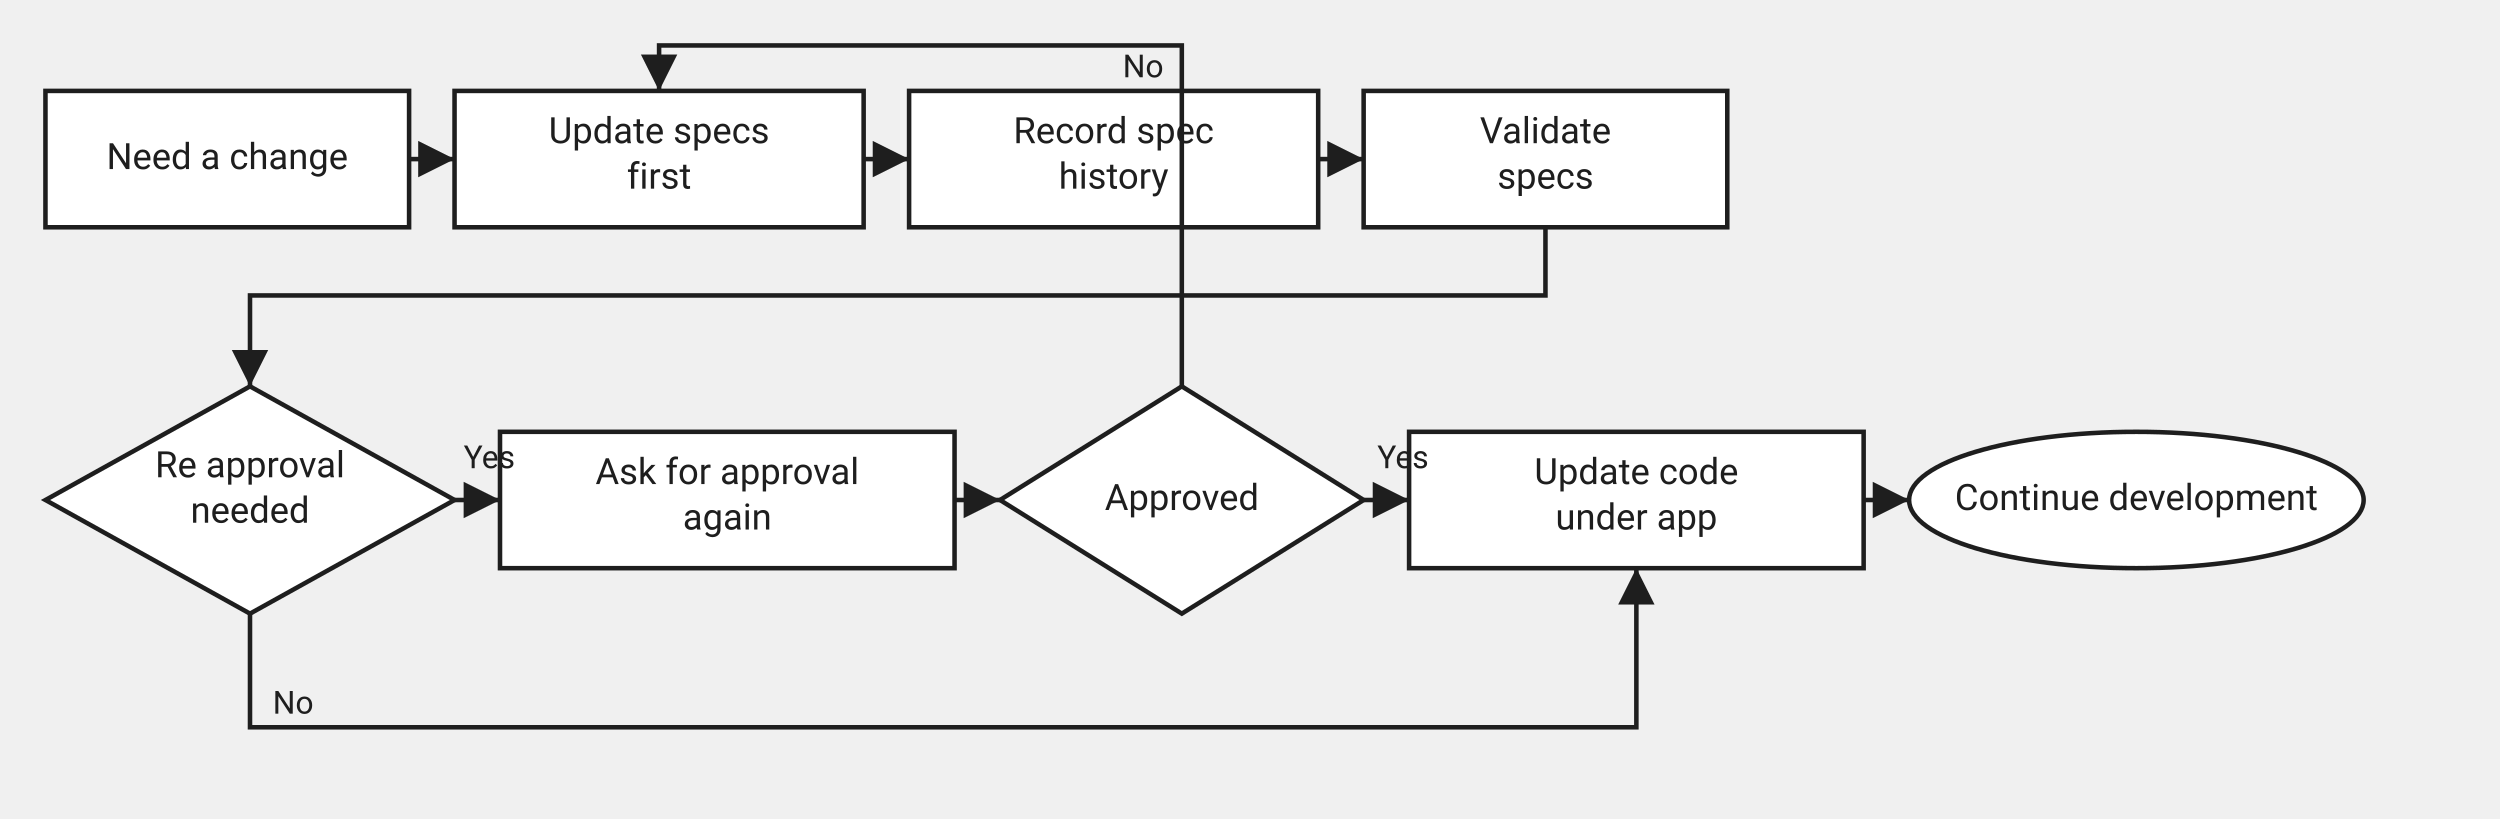
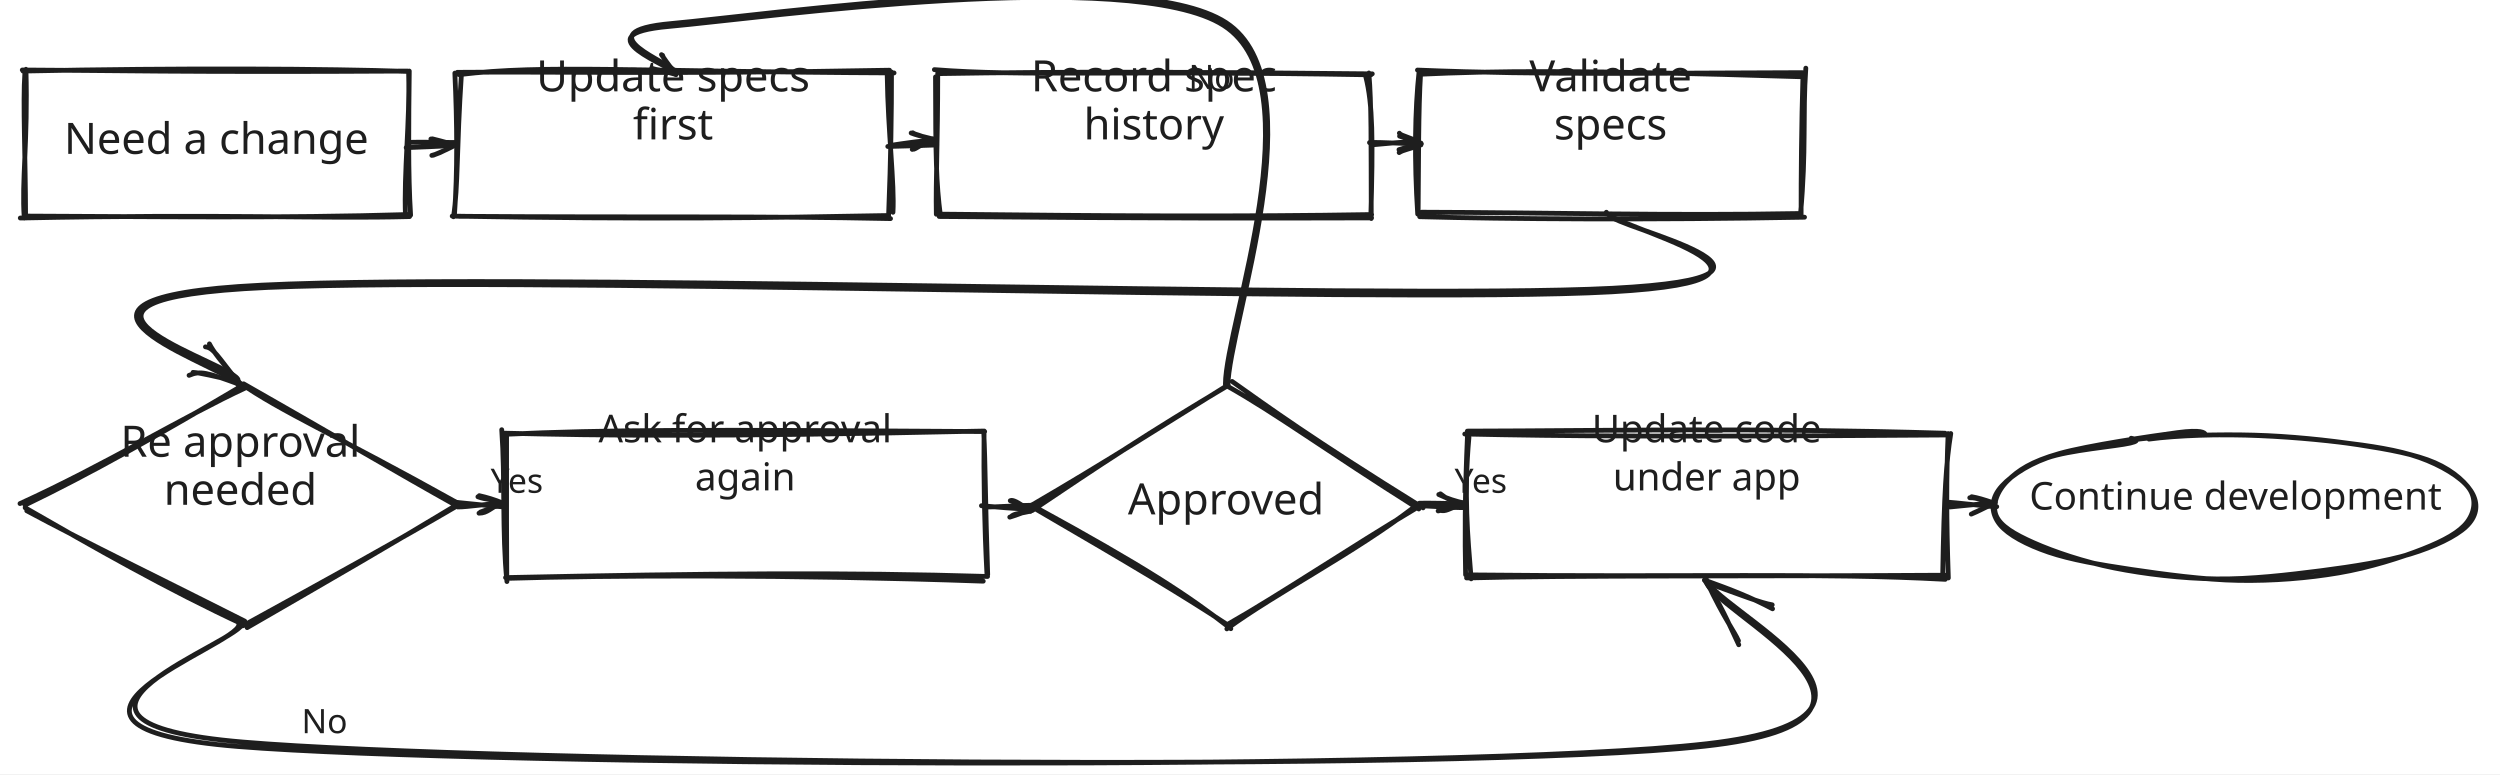
- <svg xmlns="http://www.w3.org/2000/svg" width="1100" height="360" viewBox="0 0 1100 360" role="img" aria-label="SDD Spine workflow scenario 3: spec change after approval">
+ <svg xmlns="http://www.w3.org/2000/svg" version="1.1" viewBox="0 0 1040 322" width="1040" height="322">
+   <rect x="0" y="0" width="100%" height="100%" fill="#ffffff" />
  <defs>
-     <marker id="arrow" viewBox="0 0 10 10" refX="10" refY="5" markerWidth="8" markerHeight="8" orient="auto">
-       <path d="M 0 0 L 10 5 L 0 10 z" fill="#1e1e1e" />
-     </marker>
    <style>
-       .node { fill: #ffffff; stroke: #1e1e1e; stroke-width: 2; }
-       .arrow { stroke: #1e1e1e; stroke-width: 2; fill: none; marker-end: url(#arrow); }
-       .text { font-family: ui-sans-serif, system-ui, -apple-system, Segoe UI, Roboto, Arial, sans-serif; font-size: 16px; fill: #1e1e1e; }
-       .label { font-family: ui-sans-serif, system-ui, -apple-system, Segoe UI, Roboto, Arial, sans-serif; font-size: 14px; fill: #1e1e1e; }
+       @font-face {
+         font-family: "Virgil";
+         src: url("https://excalidraw.com/Virgil.woff2");
+       }
+       @font-face {
+         font-family: "Cascadia";
+         src: url("https://excalidraw.com/Cascadia.woff2");
+       }
    </style>
  </defs>
-   <rect class="node" x="20" y="40" width="160" height="60" />
-   <rect class="node" x="200" y="40" width="180" height="60" />
-   <rect class="node" x="400" y="40" width="180" height="60" />
-   <rect class="node" x="600" y="40" width="160" height="60" />
-   <line class="arrow" x1="180" y1="70" x2="200" y2="70" />
-   <line class="arrow" x1="380" y1="70" x2="400" y2="70" />
-   <line class="arrow" x1="580" y1="70" x2="600" y2="70" />
-   <path class="arrow" d="M 680 100 L 680 130 L 110 130 L 110 170" />
-   <polygon class="node" points="110,170 200,220 110,270 20,220" />
-   <rect class="node" x="220" y="190" width="200" height="60" />
-   <polygon class="node" points="520,170 600,220 520,270 440,220" />
-   <rect class="node" x="620" y="190" width="200" height="60" />
-   <ellipse class="node" cx="940" cy="220" rx="100" ry="30" />
-   <line class="arrow" x1="200" y1="220" x2="220" y2="220" />
-   <text class="label" x="204" y="206">Yes</text>
-   <path class="arrow" d="M 110 270 L 110 320 L 720 320 L 720 250" />
-   <text class="label" x="120" y="314">No</text>
-   <line class="arrow" x1="420" y1="220" x2="440" y2="220" />
-   <line class="arrow" x1="600" y1="220" x2="620" y2="220" />
-   <text class="label" x="606" y="206">Yes</text>
-   <line class="arrow" x1="820" y1="220" x2="840" y2="220" />
-   <path class="arrow" d="M 520 170 L 520 20 L 290 20 L 290 40" />
-   <text class="label" x="494" y="34">No</text>
-   <text class="text" x="100" y="70" text-anchor="middle" dominant-baseline="middle">Need a change</text>
-   <text class="text" x="290" y="63" text-anchor="middle">Update specs</text>
-   <text class="text" x="290" y="83" text-anchor="middle">first</text>
-   <text class="text" x="490" y="63" text-anchor="middle">Record spec</text>
-   <text class="text" x="490" y="83" text-anchor="middle">history</text>
-   <text class="text" x="680" y="63" text-anchor="middle">Validate</text>
-   <text class="text" x="680" y="83" text-anchor="middle">specs</text>
-   <text class="text" x="110" y="210" text-anchor="middle">Re approval</text>
-   <text class="text" x="110" y="230" text-anchor="middle">needed</text>
-   <text class="text" x="320" y="213" text-anchor="middle">Ask for approval</text>
-   <text class="text" x="320" y="233" text-anchor="middle">again</text>
-   <text class="text" x="520" y="220" text-anchor="middle" dominant-baseline="middle">Approved</text>
-   <text class="text" x="720" y="213" text-anchor="middle">Update code</text>
-   <text class="text" x="720" y="233" text-anchor="middle">under app</text>
-   <text class="text" x="940" y="220" text-anchor="middle" dominant-baseline="middle">Continue development</text>
+   <rect x="0" y="0" width="1040" height="322" fill="#ffffff" />
+   <g stroke-linecap="round" transform="translate(10 30) rotate(0 80 30)">
+     <path d="M1.27 1.28 L160.78 -0.23 L158.13 59.54 L-1.09 59.57" stroke="none" stroke-width="0" fill="#ffffff" />
+     <path d="M-0.73 -0.88 C33.33 -0.77, 65.94 0.12, 159.52 -0.44 M-0.45 -0.44 C64.69 -1.82, 128.03 -1.41, 159.19 -0.3 M160 0.84 C160.54 20.14, 157.96 42, 158.68 60.05 M160.26 -0.44 C160.02 20.57, 159.71 42.31, 160.81 59.5 M160.39 60.1 C122.45 61.09, 84.97 58.93, -1.56 60.7 M160.35 59.23 C106.65 60.85, 54.59 60.09, 0.96 59.89 M0.09 60.74 C-1.03 44.95, 1.64 29.26, 0.8 -1.18 M0.64 59.14 C0.61 36.57, -0.54 12.49, 0.34 0.44" stroke="#1e1e1e" stroke-width="2" fill="none" />
+   </g>
+   <g transform="translate(30 48) rotate(0 60 12)">
+     <text x="60" y="16" font-family="Virgil, Segoe UI Emoji" font-size="18px" fill="#1e1e1e" text-anchor="middle" style="white-space: pre;" direction="ltr">Need a change</text>
+   </g>
+   <g stroke-linecap="round" transform="translate(190 30) rotate(0 90 30)">
+     <path d="M-1.93 0.12 L178.87 -0.61 L178.64 60.01 L0.76 58.64" stroke="none" stroke-width="0" fill="#ffffff" />
+     <path d="M0.98 1.04 C36.79 -3.29, 73.01 -0.19, 181.93 0.34 M0.25 0.09 C43.22 -0.32, 87.5 0.95, 180.03 -0.79 M179.08 1.35 C179.39 24.7, 182.19 46.92, 181.47 58.31 M180.86 -0.04 C180.88 17.05, 180.62 34.78, 179.63 60.21 M178.49 59.67 C130.06 60.61, 80.71 61.36, -1.88 59.9 M180.46 60.94 C128.5 59.81, 78.23 60.5, 0.84 59.98 M-1.35 60.18 C0.62 47.48, -0.17 32.78, 1.98 0.41 M-0.93 59.13 C0.32 41.61, 0.18 21.38, -0.78 0.42" stroke="#1e1e1e" stroke-width="2" fill="none" />
+   </g>
+   <g transform="translate(230 42) rotate(0 50 20)">
+     <text x="50" y="-4" font-family="Virgil, Segoe UI Emoji" font-size="18px" fill="#1e1e1e" text-anchor="middle" style="white-space: pre;" direction="ltr">Update specs</text>
+     <text x="50" y="16" font-family="Virgil, Segoe UI Emoji" font-size="18px" fill="#1e1e1e" text-anchor="middle" style="white-space: pre;" direction="ltr">first</text>
+   </g>
+   <g stroke-linecap="round" transform="translate(390 30) rotate(0 90 30)">
+     <path d="M-1.13 -1.03 L180.97 -0.98 L179.14 60.48 L-1.39 61.7" stroke="none" stroke-width="0" fill="#ffffff" />
+     <path d="M-1.3 -1.03 C36.15 1.9, 71.89 -0.78, 180.34 1.13 M0.96 0.62 C51.78 -0.25, 103.05 -0.11, 180.87 0.72 M178.15 1.85 C181.03 13.26, 181.22 27.84, 180.25 60.57 M179.45 0.36 C180.55 13.54, 180.33 27.25, 180.44 60.91 M180.6 59.25 C126.48 60.18, 70.05 59.85, 1.79 59.09 M180.57 60.65 C137 60.75, 95.16 60.9, 0.71 60.06 M1.2 59.61 C-0.53 46, -0.78 36.31, -0.83 2 M-0.49 59.13 C-0.77 44.65, 0.1 30.28, 0.1 0.4" stroke="#1e1e1e" stroke-width="2" fill="none" />
+   </g>
+   <g transform="translate(430 42) rotate(0 50 20)">
+     <text x="50" y="-4" font-family="Virgil, Segoe UI Emoji" font-size="18px" fill="#1e1e1e" text-anchor="middle" style="white-space: pre;" direction="ltr">Record spec</text>
+     <text x="50" y="16" font-family="Virgil, Segoe UI Emoji" font-size="18px" fill="#1e1e1e" text-anchor="middle" style="white-space: pre;" direction="ltr">history</text>
+   </g>
+   <g stroke-linecap="round" transform="translate(590 30) rotate(0 80 30)">
+     <path d="M-0.33 1.81 L159.06 -1.36 L159.65 60.95 L0.46 60.77" stroke="none" stroke-width="0" fill="#ffffff" />
+     <path d="M0.41 0.9 C31.42 -0.54, 66.59 -1.01, 158.76 1.91 M-0.34 -0.85 C51.82 1.32, 103.54 0.31, 159.71 0.22 M161.22 -1.65 C159.87 17.82, 161.44 32.76, 159.03 58.83 M160.05 0.77 C159.41 22.03, 159.23 43.72, 159.26 59.62 M158.71 58.82 C105.59 59.82, 52.78 58.41, 1.46 58.28 M160.68 60.36 C97.25 61.54, 35.61 61.14, 0.59 60.15 M-0.24 59.05 C-1.68 36.53, -1.4 15.84, 0.35 -0.42 M-0.06 59.13 C0.14 37.69, 0.03 15.17, 0.98 0.37" stroke="#1e1e1e" stroke-width="2" fill="none" />
+   </g>
+   <g transform="translate(630 42) rotate(0 40 20)">
+     <text x="40" y="-4" font-family="Virgil, Segoe UI Emoji" font-size="18px" fill="#1e1e1e" text-anchor="middle" style="white-space: pre;" direction="ltr">Validate</text>
+     <text x="40" y="16" font-family="Virgil, Segoe UI Emoji" font-size="18px" fill="#1e1e1e" text-anchor="middle" style="white-space: pre;" direction="ltr">specs</text>
+   </g>
+   <g stroke-linecap="round" transform="translate(10 160) rotate(0 90 50)">
+     <path d="M91.47 0.65 L181.15 49.26 L91.16 101.41 L-1.69 50.83" stroke="none" stroke-width="0" fill="#ffffff" fill-rule="evenodd" />
+     <path d="M89.13 -1.17 C107.63 11.73, 127.78 19.92, 181.17 49.7 M91.36 -0.32 C124.7 18.61, 156.35 37.28, 180.54 50.73 M180.3 49.85 C154.83 65.28, 127.09 81.28, 92.81 101.09 M180.65 50.17 C154 65.75, 127.67 80.19, 91.07 100.32 M91.81 98.39 C58.87 81.72, 24.86 65.29, 1.13 52.48 M91.8 100.08 C59.5 85.11, 28.77 67.53, 0.47 51.23 M-1.68 49.49 C33.62 33.44, 66.96 12.96, 92.53 1.17 M0.38 50.12 C27.26 37.19, 55.55 21.23, 90.86 0.35" stroke="#1e1e1e" stroke-width="2" fill="none" />
+   </g>
+   <g transform="translate(30 194) rotate(0 70 20)">
+     <text x="70" y="-4" font-family="Virgil, Segoe UI Emoji" font-size="18px" fill="#1e1e1e" text-anchor="middle" style="white-space: pre;" direction="ltr">Re approval</text>
+     <text x="70" y="16" font-family="Virgil, Segoe UI Emoji" font-size="18px" fill="#1e1e1e" text-anchor="middle" style="white-space: pre;" direction="ltr">needed</text>
+   </g>
+   <g stroke-linecap="round" transform="translate(210 180) rotate(0 100 30)">
+     <path d="M1.27 -0.5 L199.24 1.88 L200.67 61.88 L0.16 58.9" stroke="none" stroke-width="0" fill="#ffffff" />
+     <path d="M-0.14 0.68 C42.19 -1.29, 80.85 -1.32, 199.62 -0.47 M-0.84 0.19 C41.77 1.2, 84.2 1.85, 199.45 -0.69 M199.37 -0.65 C199.16 18.94, 199.5 38.6, 200.59 59.35 M199.24 -0.43 C199.93 13, 199.85 28.66, 200.88 59.03 M199.03 61.77 C119.87 58.95, 42.11 59.32, 0.73 60.6 M200.82 59.81 C142.56 58.03, 84.22 58.5, 0.31 60.28 M0.88 61.93 C-1.18 41.58, 0.17 18.89, -1.28 -1.24 M0.82 59.12 C0.76 45.77, 0.67 32.96, 0.74 0.32" stroke="#1e1e1e" stroke-width="2" fill="none" />
+   </g>
+   <g transform="translate(230 190) rotate(0 80 20)">
+     <text x="80" y="-6" font-family="Virgil, Segoe UI Emoji" font-size="16px" fill="#1e1e1e" text-anchor="middle" style="white-space: pre;" direction="ltr">Ask for approval</text>
+     <text x="80" y="14" font-family="Virgil, Segoe UI Emoji" font-size="16px" fill="#1e1e1e" text-anchor="middle" style="white-space: pre;" direction="ltr">again</text>
+   </g>
+   <g stroke-linecap="round" transform="translate(430 160) rotate(0 80 50)">
+     <path d="M79.07 -1.66 L161.33 52.5 L82.17 98.35 L-1.98 52.96" stroke="none" stroke-width="0" fill="#ffffff" fill-rule="evenodd" />
+     <path d="M82.56 -1.32 C97.63 9.34, 114.78 21.96, 162 51.27 M80.77 0.74 C101.25 12.27, 120.74 26.82, 160.22 51.74 M158.44 50.85 C132.77 70.45, 101.26 86.39, 80.37 101.61 M159.84 50.97 C131.73 67.69, 102.63 87.28, 80.7 99.73 M82.02 101.54 C64.24 87.68, 46.15 75.8, 0.48 50.86 M80.02 99.5 C61.84 87.54, 41.84 75.6, 0.23 51.4 M-0.56 52.36 C26.35 34.2, 48.92 19.25, 80.9 0.35 M-0.75 50.11 C29.37 32.62, 57.14 14.87, 80.63 0.3" stroke="#1e1e1e" stroke-width="2" fill="none" />
+   </g>
+   <g transform="translate(465 198) rotate(0 45 12)">
+     <text x="45" y="16" font-family="Virgil, Segoe UI Emoji" font-size="18px" fill="#1e1e1e" text-anchor="middle" style="white-space: pre;" direction="ltr">Approved</text>
+   </g>
+   <g stroke-linecap="round" transform="translate(610 180) rotate(0 100 30)">
+     <path d="M-1.13 1.18 L199.42 1.13 L201.68 58.82 L-0.13 61.03" stroke="none" stroke-width="0" fill="#ffffff" />
+     <path d="M-0.66 0.55 C41.05 1.44, 82.44 1.79, 200.37 0.95 M0.42 -0.66 C58.64 -0.78, 118.68 -2.18, 199.16 0.22 M201.52 0.35 C199.65 12.06, 198.75 24.43, 198.15 59.88 M200.43 0.37 C199.66 17.98, 199.67 35.6, 200.51 60.44 M199.22 61 C147.44 58.18, 94.57 60.19, 0.14 59.15 M199.22 59.29 C121.52 59.8, 42.03 59.29, 0.09 60.43 M2 60.8 C0.52 42.63, -1.06 25.94, 1.08 1.94 M-0.31 59.11 C-0.62 43.85, -0.68 26.75, 0.51 0.28" stroke="#1e1e1e" stroke-width="2" fill="none" />
+   </g>
+   <g transform="translate(640 190) rotate(0 70 20)">
+     <text x="70" y="-6" font-family="Virgil, Segoe UI Emoji" font-size="16px" fill="#1e1e1e" text-anchor="middle" style="white-space: pre;" direction="ltr">Update code</text>
+     <text x="70" y="14" font-family="Virgil, Segoe UI Emoji" font-size="16px" fill="#1e1e1e" text-anchor="middle" style="white-space: pre;" direction="ltr">under app</text>
+   </g>
+   <g stroke-linecap="round" transform="translate(830 180) rotate(0 100 30)">
+     <path d="M105.76 0.82 C119.88 0.56, 137.14 1.25, 149.87 3.22 C162.6 5.19, 174.01 8.84, 182.15 12.62 C190.29 16.4, 196.34 21.75, 198.7 25.91 C201.06 30.07, 200.45 33.39, 196.3 37.57 C192.15 41.75, 183.57 47.46, 173.81 50.98 C164.05 54.5, 151.03 57.25, 137.76 58.7 C124.5 60.15, 108.68 60.23, 94.24 59.69 C79.8 59.14, 63.98 57.59, 51.15 55.44 C38.31 53.29, 25.4 50.1, 17.22 46.79 C9.04 43.48, 4.34 39.87, 2.07 35.6 C-0.19 31.32, -0.23 25.5, 3.61 21.14 C7.45 16.78, 15.36 12.71, 25.09 9.43 C34.81 6.15, 47.49 2.92, 61.96 1.46 C76.42 0, 102.64 0.6, 111.89 0.69 C121.14 0.78, 117.51 1.57, 117.44 1.98 M89.46 -0.61 C103.2 -1.46, 121.29 0.76, 135.15 2.48 C149.01 4.2, 162.88 6.7, 172.62 9.72 C182.36 12.73, 188.93 16.54, 193.59 20.57 C198.25 24.6, 202.5 29.32, 200.58 33.88 C198.67 38.45, 190.3 44.25, 182.1 47.94 C173.9 51.62, 163.73 54.25, 151.37 56.01 C139.01 57.76, 122.16 58.09, 107.95 58.46 C93.75 58.82, 79.55 59.37, 66.13 58.18 C52.7 56.99, 37.52 54.3, 27.42 51.32 C17.32 48.34, 9.76 44.34, 5.53 40.31 C1.31 36.27, 0.11 31.51, 2.07 27.12 C4.04 22.72, 9.62 17.59, 17.31 13.93 C25 10.28, 35.82 7.64, 48.22 5.17 C60.61 2.7, 84.54 -0.19, 91.7 -0.91 C98.86 -1.64, 91.11 0.32, 91.18 0.81" stroke="none" stroke-width="0" fill="#ffffff" />
+     <path d="M63.97 2.67 C76.22 1.03, 93.19 0.63, 107.71 1.02 C122.24 1.41, 138.59 3.11, 151.12 5.02 C163.64 6.93, 174.92 9.02, 182.87 12.48 C190.81 15.94, 196.63 21.36, 198.8 25.79 C200.97 30.23, 200.26 34.97, 195.9 39.09 C191.54 43.2, 182.69 47.43, 172.63 50.49 C162.56 53.54, 148.95 55.69, 135.51 57.42 C122.06 59.14, 106.29 61.02, 91.96 60.83 C77.64 60.64, 62.22 58.79, 49.58 56.28 C36.93 53.78, 24.27 49.44, 16.08 45.81 C7.88 42.18, 2.23 38.81, 0.41 34.5 C-1.41 30.2, 0.78 24.29, 5.16 19.99 C9.54 15.68, 14.9 12, 26.68 8.67 C38.45 5.33, 65.69 1.31, 75.81 -0.03 C85.93 -1.37, 87.09 0.02, 87.39 0.64 M55.83 3.22 C67.56 1.37, 84.05 0.81, 98.62 0.93 C113.19 1.04, 130.26 2.36, 143.25 3.93 C156.24 5.5, 167.59 7.18, 176.55 10.36 C185.51 13.53, 193.71 18.51, 197.01 22.98 C200.31 27.45, 199.52 32.93, 196.34 37.17 C193.15 41.4, 186.81 44.86, 177.9 48.38 C169 51.91, 155.68 56.14, 142.92 58.32 C130.16 60.5, 115.71 61.69, 101.35 61.45 C86.99 61.21, 69.94 58.86, 56.75 56.91 C43.57 54.95, 31.38 52.83, 22.24 49.72 C13.11 46.61, 5.44 42.54, 1.95 38.25 C-1.54 33.95, -1.94 28.58, 1.33 23.95 C4.59 19.33, 12.4 13.77, 21.55 10.5 C30.69 7.23, 50.32 5.69, 56.17 4.32 C62.01 2.96, 55.97 2.29, 56.61 2.31" stroke="#1e1e1e" stroke-width="2" fill="none" />
+   </g>
+   <g transform="translate(855 198) rotate(0 75 12)">
+     <text x="75" y="14" font-family="Virgil, Segoe UI Emoji" font-size="16px" fill="#1e1e1e" text-anchor="middle" style="white-space: pre;" direction="ltr">Continue development</text>
+   </g>
+   <g stroke-linecap="round">
+     <g transform="translate(170 60) rotate(0 10 0)">
+       <path d="M0.28 -0.78 C3.85 -0.99, 16.88 -0.67, 20.28 -0.71 M-1.03 1.42 C2.51 1.31, 15.93 0.73, 19.48 0.46" stroke="#1e1e1e" stroke-width="2" fill="none" />
+     </g>
+     <g transform="translate(170 60) rotate(0 10 0)">
+       <path d="M9.64 4.65 C11.57 4.13, 13.21 3.73, 20.09 -0.23 M10.23 4.58 C14.24 2.95, 17.39 1.52, 19.85 0.09" stroke="#1e1e1e" stroke-width="2" fill="none" />
+     </g>
+     <g transform="translate(170 60) rotate(0 10 0)">
+       <path d="M9.25 -2.18 C11.29 -1.3, 13.01 -0.3, 20.09 -0.23 M9.84 -2.25 C14.02 -1.27, 17.33 -0.09, 19.85 0.09" stroke="#1e1e1e" stroke-width="2" fill="none" />
+     </g>
+   </g>
+   <g stroke-linecap="round">
+     <g transform="translate(370 60) rotate(0 10 0)">
+       <path d="M-0.68 0.93 C2.79 0.86, 16.18 0.48, 19.66 0.3 M1.17 0.38 C4.55 -0.14, 15.48 -1.79, 18.53 -1.66" stroke="#1e1e1e" stroke-width="2" fill="none" />
+     </g>
+     <g transform="translate(370 60) rotate(0 10 0)">
+       <path d="M10.15 2.07 C11.47 1.72, 12.99 -0.15, 17.75 -1.16 M9.49 2.15 C11.44 1.55, 12.77 0.52, 18.11 -2.16" stroke="#1e1e1e" stroke-width="2" fill="none" />
+     </g>
+     <g transform="translate(370 60) rotate(0 10 0)">
+       <path d="M9.71 -4.76 C11.17 -3.71, 12.77 -4.17, 17.75 -1.16 M9.04 -4.67 C11.03 -3.89, 12.45 -3.52, 18.11 -2.16" stroke="#1e1e1e" stroke-width="2" fill="none" />
+     </g>
+   </g>
+   <g stroke-linecap="round">
+     <g transform="translate(570 60) rotate(0 10 0)">
+       <path d="M0.77 0.25 C4.13 -0.09, 15.89 -1.17, 19.04 -1.09 M-0.29 -0.67 C3.54 -0.98, 18.07 -0.03, 21.24 -0.12" stroke="#1e1e1e" stroke-width="2" fill="none" />
+     </g>
+     <g transform="translate(570 60) rotate(0 10 0)">
+       <path d="M11.97 2.25 C12.77 2.06, 16.23 0.92, 21.07 -0.42 M12.05 3.48 C13.78 2.31, 16.21 2.1, 21.03 0.26" stroke="#1e1e1e" stroke-width="2" fill="none" />
+     </g>
+     <g transform="translate(570 60) rotate(0 10 0)">
+       <path d="M12.14 -4.59 C12.96 -3.38, 16.39 -3.12, 21.07 -0.42 M12.22 -3.36 C13.92 -2.99, 16.3 -1.66, 21.03 0.26" stroke="#1e1e1e" stroke-width="2" fill="none" />
+     </g>
+   </g>
+   <g stroke-linecap="round">
+     <g transform="translate(670 90) rotate(0 -285 35)">
+       <path d="M-0.19 -0.44 C0.14 4.36, 95.92 24.98, 0.81 29.92 C-94.3 34.86, -475.58 22.43, -570.84 29.2 C-666.11 35.97, -571.09 63.82, -570.77 70.51 M-1.75 -1.71 C-1.41 3.79, 94.73 26.11, 0.29 31.41 C-94.15 36.71, -473.19 23.96, -568.39 30.1 C-663.6 36.23, -570.68 61.67, -570.92 68.23" stroke="#1e1e1e" stroke-width="2" fill="none" />
+     </g>
+     <g transform="translate(670 90) rotate(0 -285 35)">
+       <path d="M-591.35 66.15 C-586.69 64.12, -583.85 64.95, -570.07 70.02 M-589.7 64.91 C-586.53 65.11, -581.44 66.41, -570.92 68.74" stroke="#1e1e1e" stroke-width="2" fill="none" />
+     </g>
+     <g transform="translate(670 90) rotate(0 -285 35)">
+       <path d="M-584.54 54.29 C-581.16 54.68, -579.71 57.94, -570.07 70.02 M-582.88 53.05 C-581.3 56.24, -577.9 60.46, -570.92 68.74" stroke="#1e1e1e" stroke-width="2" fill="none" />
+     </g>
+   </g>
+   <g stroke-linecap="round">
+     <g transform="translate(190 210) rotate(0 10 0)">
+       <path d="M-1.15 -1.12 C2.41 -0.8, 16.49 0.73, 20.19 0.93 M0.45 0.9 C3.97 0.99, 15.95 -0.8, 19.35 -0.71" stroke="#1e1e1e" stroke-width="2" fill="none" />
+     </g>
+     <g transform="translate(190 210) rotate(0 10 0)">
+       <path d="M9.26 3.49 C12.88 3.47, 14.03 1.26, 18.38 -0.61 M9.84 3.02 C12.99 1.95, 15.38 0.81, 19.55 -0.58" stroke="#1e1e1e" stroke-width="2" fill="none" />
+     </g>
+     <g transform="translate(190 210) rotate(0 10 0)">
+       <path d="M8.81 -3.34 C12.46 -1.96, 13.71 -2.77, 18.38 -0.61 M9.38 -3.8 C12.63 -3.05, 15.14 -2.36, 19.55 -0.58" stroke="#1e1e1e" stroke-width="2" fill="none" />
+     </g>
+   </g>
+   <g transform="translate(195 192) rotate(0 20 10)">
+     <text x="20" y="13" font-family="Virgil, Segoe UI Emoji" font-size="14px" fill="#1e1e1e" text-anchor="middle" style="white-space: pre;" direction="ltr">Yes</text>
+   </g>
+   <g stroke-linecap="round">
+     <g transform="translate(100 260) rotate(0 305 15)">
+       <path d="M-0.66 -0.09 C-0.64 8.43, -102.84 42.29, -1.05 50.54 C100.73 58.79, 508.25 61.1, 610.05 49.39 C711.84 37.68, 609.63 -8.17, 609.72 -19.72 M1.2 -1.19 C1.67 7.04, -100.24 40.11, 1.11 48.7 C102.46 57.3, 507.86 61.59, 609.31 50.39 C710.76 39.2, 609.8 -6.83, 609.82 -18.46" stroke="#1e1e1e" stroke-width="2" fill="none" />
+     </g>
+     <g transform="translate(100 260) rotate(0 305 15)">
+       <path d="M637.24 -8.4 C632.71 -9.14, 625.15 -12.11, 610.29 -17.49 M637.38 -6.74 C628.48 -11.43, 621.08 -14.36, 609.08 -18.69" stroke="#1e1e1e" stroke-width="2" fill="none" />
+     </g>
+     <g transform="translate(100 260) rotate(0 305 15)">
+       <path d="M623.2 6.56 C621.62 2.84, 616.93 -3.2, 610.29 -17.49 M623.33 8.23 C618.94 -1.01, 615.9 -8.58, 609.08 -18.69" stroke="#1e1e1e" stroke-width="2" fill="none" />
+     </g>
+   </g>
+   <g transform="translate(115 292) rotate(0 20 10)">
+     <text x="20" y="13" font-family="Virgil, Segoe UI Emoji" font-size="14px" fill="#1e1e1e" text-anchor="middle" style="white-space: pre;" direction="ltr">No</text>
+   </g>
+   <g stroke-linecap="round">
+     <g transform="translate(410 210) rotate(0 10 0)">
+       <path d="M-0.17 0.93 C3.37 1, 16.9 0.13, 20.11 0.16 M-1.72 0.38 C1.77 0.68, 15.35 1.95, 19.21 1.78" stroke="#1e1e1e" stroke-width="2" fill="none" />
+     </g>
+     <g transform="translate(410 210) rotate(0 10 0)">
+       <path d="M10.49 5 C11.8 3.49, 14.55 3.68, 18.66 2.66 M10.06 5.13 C13.26 4.16, 16.84 2.85, 19.26 1.42" stroke="#1e1e1e" stroke-width="2" fill="none" />
+     </g>
+     <g transform="translate(410 210) rotate(0 10 0)">
+       <path d="M10.7 -1.84 C11.95 -1.95, 14.66 -0.36, 18.66 2.66 M10.27 -1.71 C13.43 -0.26, 16.95 0.85, 19.26 1.42" stroke="#1e1e1e" stroke-width="2" fill="none" />
+     </g>
+   </g>
+   <g stroke-linecap="round">
+     <g transform="translate(590 210) rotate(0 10 0)">
+       <path d="M-1.13 0.25 C2.31 0.45, 15.81 1.28, 19.48 1.17 M0.48 -0.67 C3.81 -0.77, 14.9 -0.57, 18.27 -0.34" stroke="#1e1e1e" stroke-width="2" fill="none" />
+     </g>
+     <g transform="translate(590 210) rotate(0 10 0)">
+       <path d="M8.95 2.27 C11.66 2.95, 12.29 1.71, 18.31 -0.27 M8.26 2.55 C12.25 1.87, 15.87 0.25, 18.52 -0.83" stroke="#1e1e1e" stroke-width="2" fill="none" />
+     </g>
+     <g transform="translate(590 210) rotate(0 10 0)">
+       <path d="M9.22 -4.57 C11.88 -2.49, 12.46 -2.32, 18.31 -0.27 M8.53 -4.28 C12.38 -2.4, 15.9 -1.46, 18.52 -0.83" stroke="#1e1e1e" stroke-width="2" fill="none" />
+     </g>
+   </g>
+   <g transform="translate(596 192) rotate(0 20 10)">
+     <text x="20" y="13" font-family="Virgil, Segoe UI Emoji" font-size="14px" fill="#1e1e1e" text-anchor="middle" style="white-space: pre;" direction="ltr">Yes</text>
+   </g>
+   <g stroke-linecap="round">
+     <g transform="translate(810 210) rotate(0 10 0)">
+       <path d="M-0.64 -1.12 C2.99 -1.06, 17.21 0.78, 20.64 0.78 M1.22 0.9 C4.85 0.6, 17.04 -0.72, 20.03 -0.93" stroke="#1e1e1e" stroke-width="2" fill="none" />
+     </g>
+     <g transform="translate(810 210) rotate(0 10 0)">
+       <path d="M10.05 3.87 C13.47 2.46, 13.77 2.08, 19.28 -0.46 M10.85 3.45 C13.27 2.46, 14.94 1.48, 19.71 -0.66" stroke="#1e1e1e" stroke-width="2" fill="none" />
+     </g>
+     <g transform="translate(810 210) rotate(0 10 0)">
+       <path d="M9.42 -2.94 C13 -2.96, 13.42 -1.94, 19.28 -0.46 M10.23 -3.36 C12.85 -2.88, 14.65 -2.38, 19.71 -0.66" stroke="#1e1e1e" stroke-width="2" fill="none" />
+     </g>
+   </g>
+   <g stroke-linecap="round">
+     <g transform="translate(510 160) rotate(0 -115 -75)">
+       <path d="M0.8 0.59 C0.99 -24.61, 38.58 -125.47, 0.02 -150.61 C-38.54 -175.74, -192.34 -153.63, -230.56 -150.22 C-268.78 -146.82, -229.34 -133.42, -229.31 -130.17 M-0.24 -0.14 C-0.1 -25.25, 37.64 -124.58, -0.92 -149.39 C-39.48 -174.2, -193.66 -152.4, -231.62 -149.02 C-269.59 -145.65, -229.23 -132.21, -228.7 -129.16" stroke="#1e1e1e" stroke-width="2" fill="none" />
+     </g>
+     <g transform="translate(510 160) rotate(0 -115 -75)">
+       <path d="M-237.99 -131.2 C-236.98 -131.33, -234.65 -129.86, -228.84 -129.5 M-238.44 -131.46 C-236.07 -130.72, -234.21 -130.56, -228.81 -129.02" stroke="#1e1e1e" stroke-width="2" fill="none" />
+     </g>
+     <g transform="translate(510 160) rotate(0 -115 -75)">
+       <path d="M-234.38 -137.01 C-234.08 -135.92, -232.49 -133.27, -228.84 -129.5 M-234.83 -137.27 C-233.34 -135.15, -232.34 -133.61, -228.81 -129.02" stroke="#1e1e1e" stroke-width="2" fill="none" />
+     </g>
+   </g>
+   <g transform="translate(484 24) rotate(0 20 10)">
+     <text x="20" y="13" font-family="Virgil, Segoe UI Emoji" font-size="14px" fill="#1e1e1e" text-anchor="middle" style="white-space: pre;" direction="ltr">No</text>
+   </g>
</svg>
